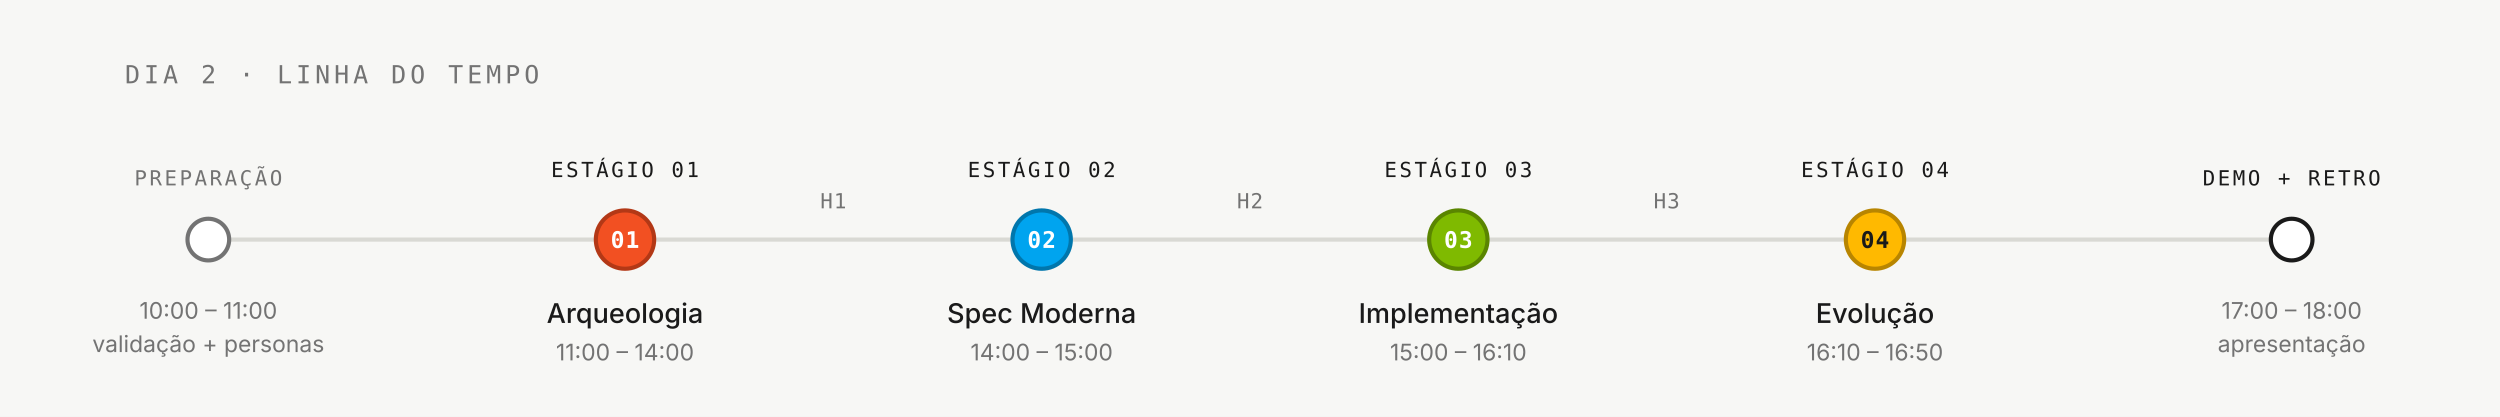
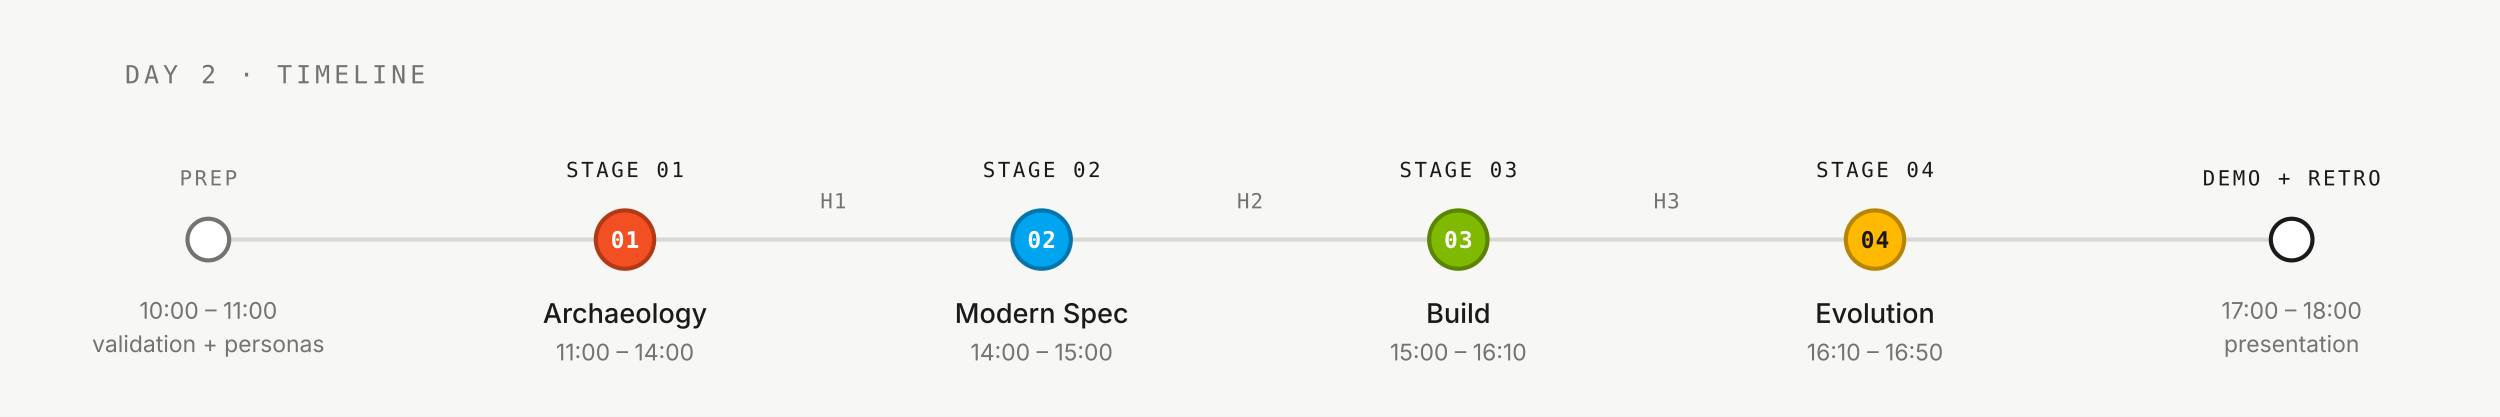
<svg xmlns="http://www.w3.org/2000/svg" viewBox="0 0 1200 200" font-family="Inter, system-ui, sans-serif">
  <rect width="1200" height="200" fill="#F7F7F5" />
-   <text x="60" y="40" fill="#737373" font-family="JetBrains Mono, monospace" font-size="12" font-weight="500" letter-spacing="1.9">DIA 2 · LINHA DO TEMPO</text>
+   <text x="60" y="40" fill="#737373" font-family="JetBrains Mono, monospace" font-size="12" font-weight="500" letter-spacing="1.9">DAY 2 · TIMELINE</text>
  <line x1="92" y1="115" x2="1108" y2="115" stroke="#D9D9D4" stroke-width="2" />
  <g transform="translate(100, 115)">
    <circle cx="0" cy="0" r="10" fill="#FFFFFF" stroke="#737373" stroke-width="2" />
-     <text x="0" y="-26" fill="#737373" font-family="JetBrains Mono, monospace" font-size="10" font-weight="500" letter-spacing="1.2" text-anchor="middle">PREPARAÇÃO</text>
+     <text x="0" y="-26" fill="#737373" font-family="JetBrains Mono, monospace" font-size="10" font-weight="500" letter-spacing="1.2" text-anchor="middle">PREP</text>
    <text x="0" y="38" fill="#737373" font-size="11" text-anchor="middle">10:00 – 11:00</text>
-     <text x="0" y="54" fill="#737373" font-size="11" text-anchor="middle">validação + personas</text>
+     <text x="0" y="54" fill="#737373" font-size="11" text-anchor="middle">validation + personas</text>
  </g>
  <g transform="translate(300, 115)">
    <circle cx="0" cy="0" r="14" fill="#F25022" stroke="#B33816" stroke-width="2" />
    <text x="0" y="4" fill="#FFFFFF" font-family="JetBrains Mono, monospace" font-size="11" font-weight="700" letter-spacing="0.5" text-anchor="middle">01</text>
-     <text x="0" y="-30" fill="#1A1A1A" font-family="JetBrains Mono, monospace" font-size="10" font-weight="500" letter-spacing="1.2" text-anchor="middle">ESTÁGIO 01</text>
-     <text x="0" y="40" fill="#1A1A1A" font-size="13" font-weight="500" text-anchor="middle">Arqueologia</text>
+     <text x="0" y="-30" fill="#1A1A1A" font-family="JetBrains Mono, monospace" font-size="10" font-weight="500" letter-spacing="1.2" text-anchor="middle">STAGE 01</text>
+     <text x="0" y="40" fill="#1A1A1A" font-size="13" font-weight="500" text-anchor="middle">Archaeology</text>
    <text x="0" y="58" fill="#737373" font-size="11" text-anchor="middle">11:00 – 14:00</text>
  </g>
  <g transform="translate(500, 115)">
    <circle cx="0" cy="0" r="14" fill="#00A4EF" stroke="#0076AC" stroke-width="2" />
    <text x="0" y="4" fill="#FFFFFF" font-family="JetBrains Mono, monospace" font-size="11" font-weight="700" letter-spacing="0.5" text-anchor="middle">02</text>
-     <text x="0" y="-30" fill="#1A1A1A" font-family="JetBrains Mono, monospace" font-size="10" font-weight="500" letter-spacing="1.2" text-anchor="middle">ESTÁGIO 02</text>
-     <text x="0" y="40" fill="#1A1A1A" font-size="13" font-weight="500" text-anchor="middle">Spec Moderna</text>
+     <text x="0" y="-30" fill="#1A1A1A" font-family="JetBrains Mono, monospace" font-size="10" font-weight="500" letter-spacing="1.2" text-anchor="middle">STAGE 02</text>
+     <text x="0" y="40" fill="#1A1A1A" font-size="13" font-weight="500" text-anchor="middle">Modern Spec</text>
    <text x="0" y="58" fill="#737373" font-size="11" text-anchor="middle">14:00 – 15:00</text>
  </g>
  <g transform="translate(700, 115)">
    <circle cx="0" cy="0" r="14" fill="#7FBA00" stroke="#5A8500" stroke-width="2" />
    <text x="0" y="4" fill="#FFFFFF" font-family="JetBrains Mono, monospace" font-size="11" font-weight="700" letter-spacing="0.5" text-anchor="middle">03</text>
-     <text x="0" y="-30" fill="#1A1A1A" font-family="JetBrains Mono, monospace" font-size="10" font-weight="500" letter-spacing="1.2" text-anchor="middle">ESTÁGIO 03</text>
-     <text x="0" y="40" fill="#1A1A1A" font-size="13" font-weight="500" text-anchor="middle">Implementação</text>
+     <text x="0" y="-30" fill="#1A1A1A" font-family="JetBrains Mono, monospace" font-size="10" font-weight="500" letter-spacing="1.2" text-anchor="middle">STAGE 03</text>
+     <text x="0" y="40" fill="#1A1A1A" font-size="13" font-weight="500" text-anchor="middle">Build</text>
    <text x="0" y="58" fill="#737373" font-size="11" text-anchor="middle">15:00 – 16:10</text>
  </g>
  <g transform="translate(900, 115)">
    <circle cx="0" cy="0" r="14" fill="#FFB900" stroke="#B88500" stroke-width="2" />
    <text x="0" y="4" fill="#1A1A1A" font-family="JetBrains Mono, monospace" font-size="11" font-weight="700" letter-spacing="0.5" text-anchor="middle">04</text>
-     <text x="0" y="-30" fill="#1A1A1A" font-family="JetBrains Mono, monospace" font-size="10" font-weight="500" letter-spacing="1.2" text-anchor="middle">ESTÁGIO 04</text>
-     <text x="0" y="40" fill="#1A1A1A" font-size="13" font-weight="500" text-anchor="middle">Evolução</text>
+     <text x="0" y="-30" fill="#1A1A1A" font-family="JetBrains Mono, monospace" font-size="10" font-weight="500" letter-spacing="1.2" text-anchor="middle">STAGE 04</text>
+     <text x="0" y="40" fill="#1A1A1A" font-size="13" font-weight="500" text-anchor="middle">Evolution</text>
    <text x="0" y="58" fill="#737373" font-size="11" text-anchor="middle">16:10 – 16:50</text>
  </g>
  <g transform="translate(1100, 115)">
    <circle cx="0" cy="0" r="10" fill="#FFFFFF" stroke="#1A1A1A" stroke-width="2" />
    <text x="0" y="-26" fill="#1A1A1A" font-family="JetBrains Mono, monospace" font-size="10" font-weight="500" letter-spacing="1.2" text-anchor="middle">DEMO + RETRO</text>
    <text x="0" y="38" fill="#737373" font-size="11" text-anchor="middle">17:00 – 18:00</text>
-     <text x="0" y="54" fill="#737373" font-size="11" text-anchor="middle">apresentação</text>
+     <text x="0" y="54" fill="#737373" font-size="11" text-anchor="middle">presentation</text>
  </g>
  <g font-family="JetBrains Mono, monospace" font-size="10" font-weight="500" letter-spacing="0.5" text-anchor="middle">
    <text x="400" y="100" fill="#737373">H1</text>
    <text x="600" y="100" fill="#737373">H2</text>
    <text x="800" y="100" fill="#737373">H3</text>
  </g>
</svg>
